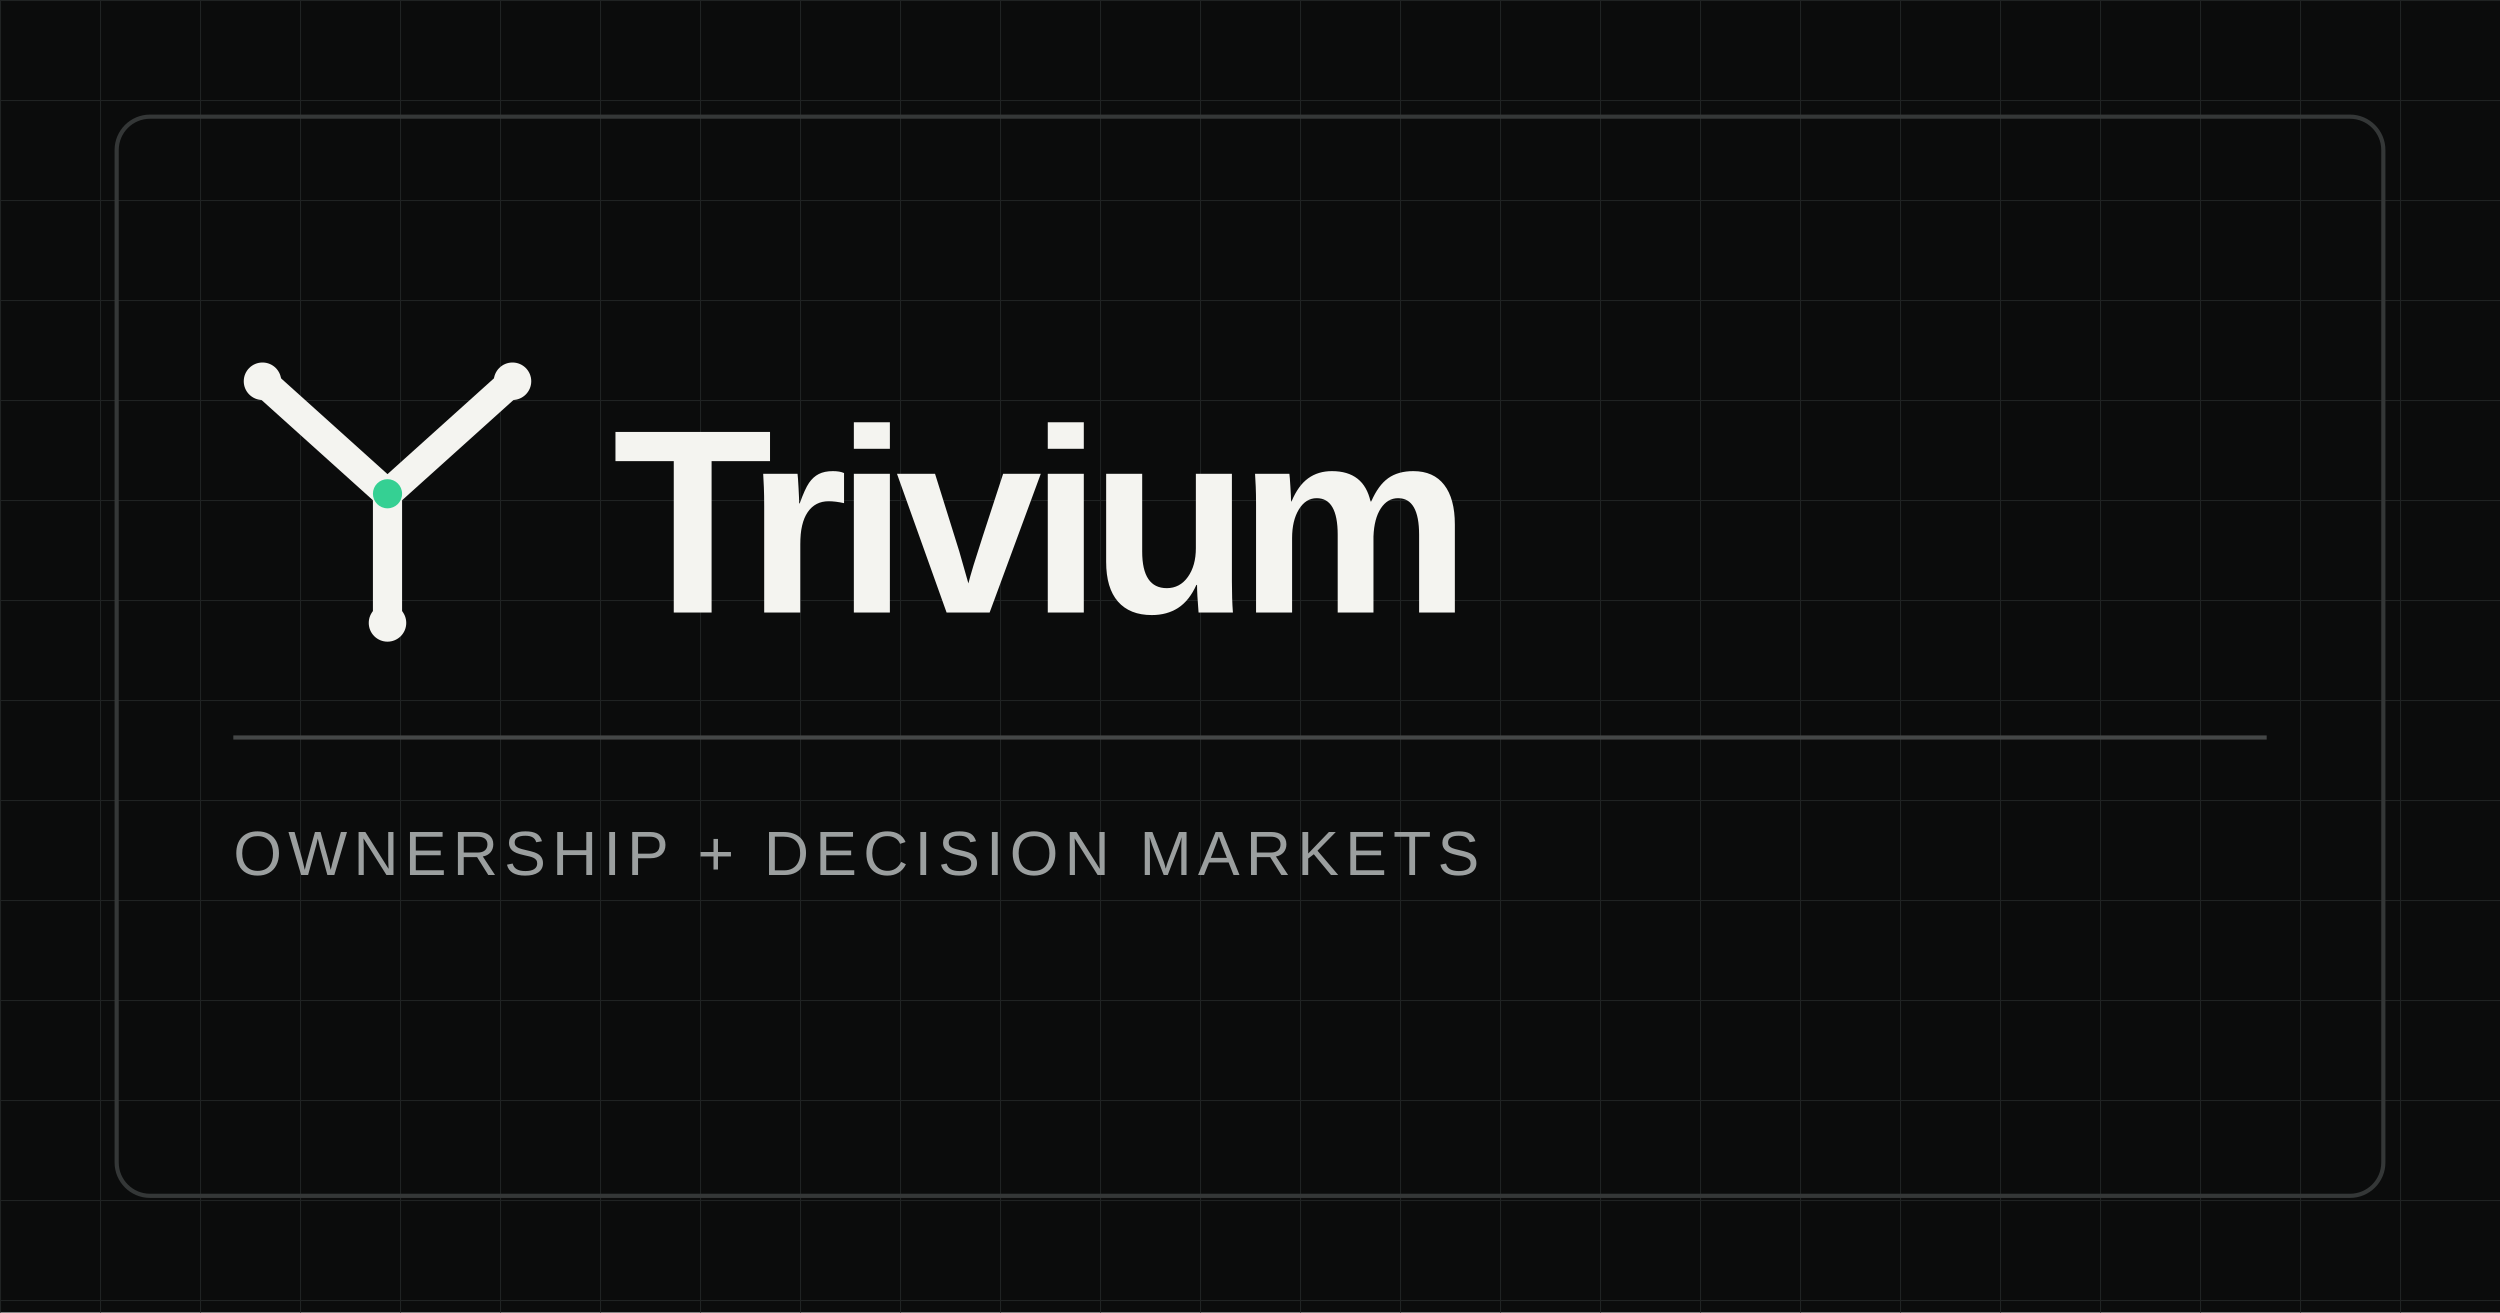
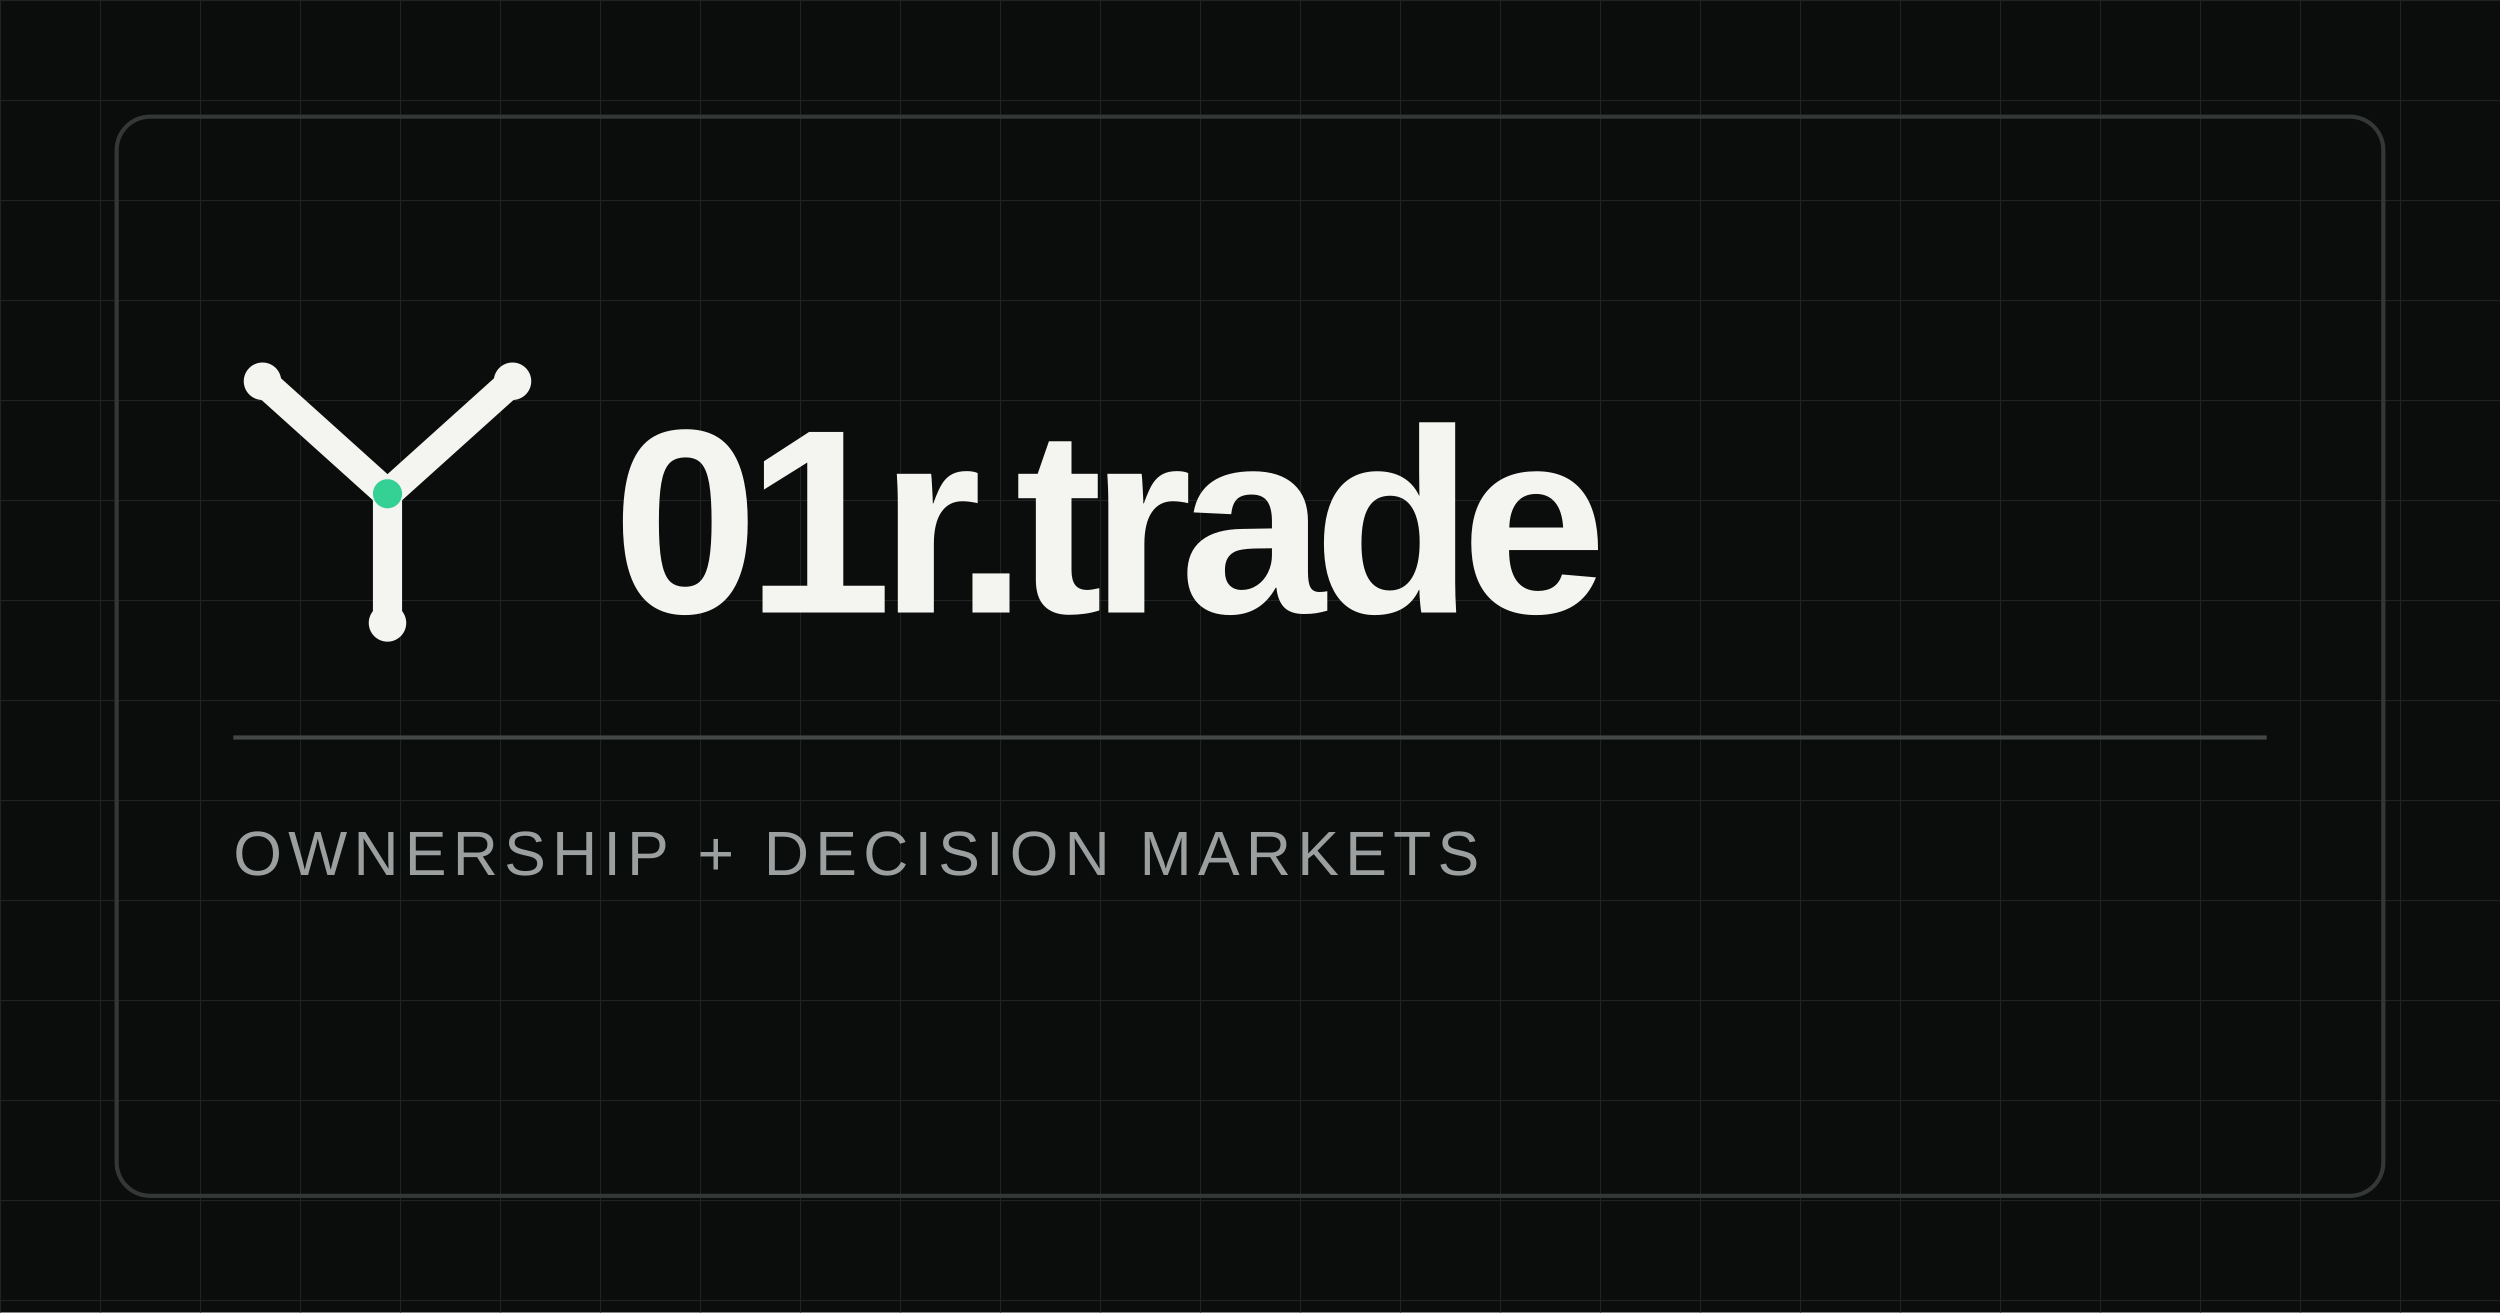
<svg xmlns="http://www.w3.org/2000/svg" width="1200" height="630" viewBox="0 0 1200 630" role="img" aria-labelledby="title desc">
  <defs>
    <pattern id="grid" width="48" height="48" patternUnits="userSpaceOnUse">
      <path d="M48 0H0V48" fill="none" stroke="#202323" stroke-width="1" />
    </pattern>
  </defs>
  <rect width="1200" height="630" fill="#0b0c0c" />
  <rect width="1200" height="630" fill="url(#grid)" />
  <rect x="56" y="56" width="1088" height="518" rx="16" fill="none" stroke="#343737" stroke-width="2" />
  <path d="M126 183L186 237L246 183M186 237V299" fill="none" stroke="#f4f4f0" stroke-width="14" stroke-linecap="round" stroke-linejoin="round" />
  <circle cx="126" cy="183" r="9" fill="#f4f4f0" />
  <circle cx="246" cy="183" r="9" fill="#f4f4f0" />
  <circle cx="186" cy="299" r="9" fill="#f4f4f0" />
  <circle cx="186" cy="237" r="7" fill="#35d093" />
-   <text x="294" y="294" fill="#f4f4f0" font-family="Arial, Helvetica, sans-serif" font-size="126" font-weight="700" letter-spacing="-6">Trivium</text>
+   <text x="294" y="294" fill="#f4f4f0" font-family="Arial, Helvetica, sans-serif" font-size="126" font-weight="700" letter-spacing="-6">01r.trade</text>
  <path d="M112 354H1088" stroke="#444747" stroke-width="2" />
  <text x="112" y="420" fill="#9b9f9f" font-family="Arial, Helvetica, sans-serif" font-size="30" font-weight="500" letter-spacing="3">OWNERSHIP + DECISION MARKETS</text>
</svg>
